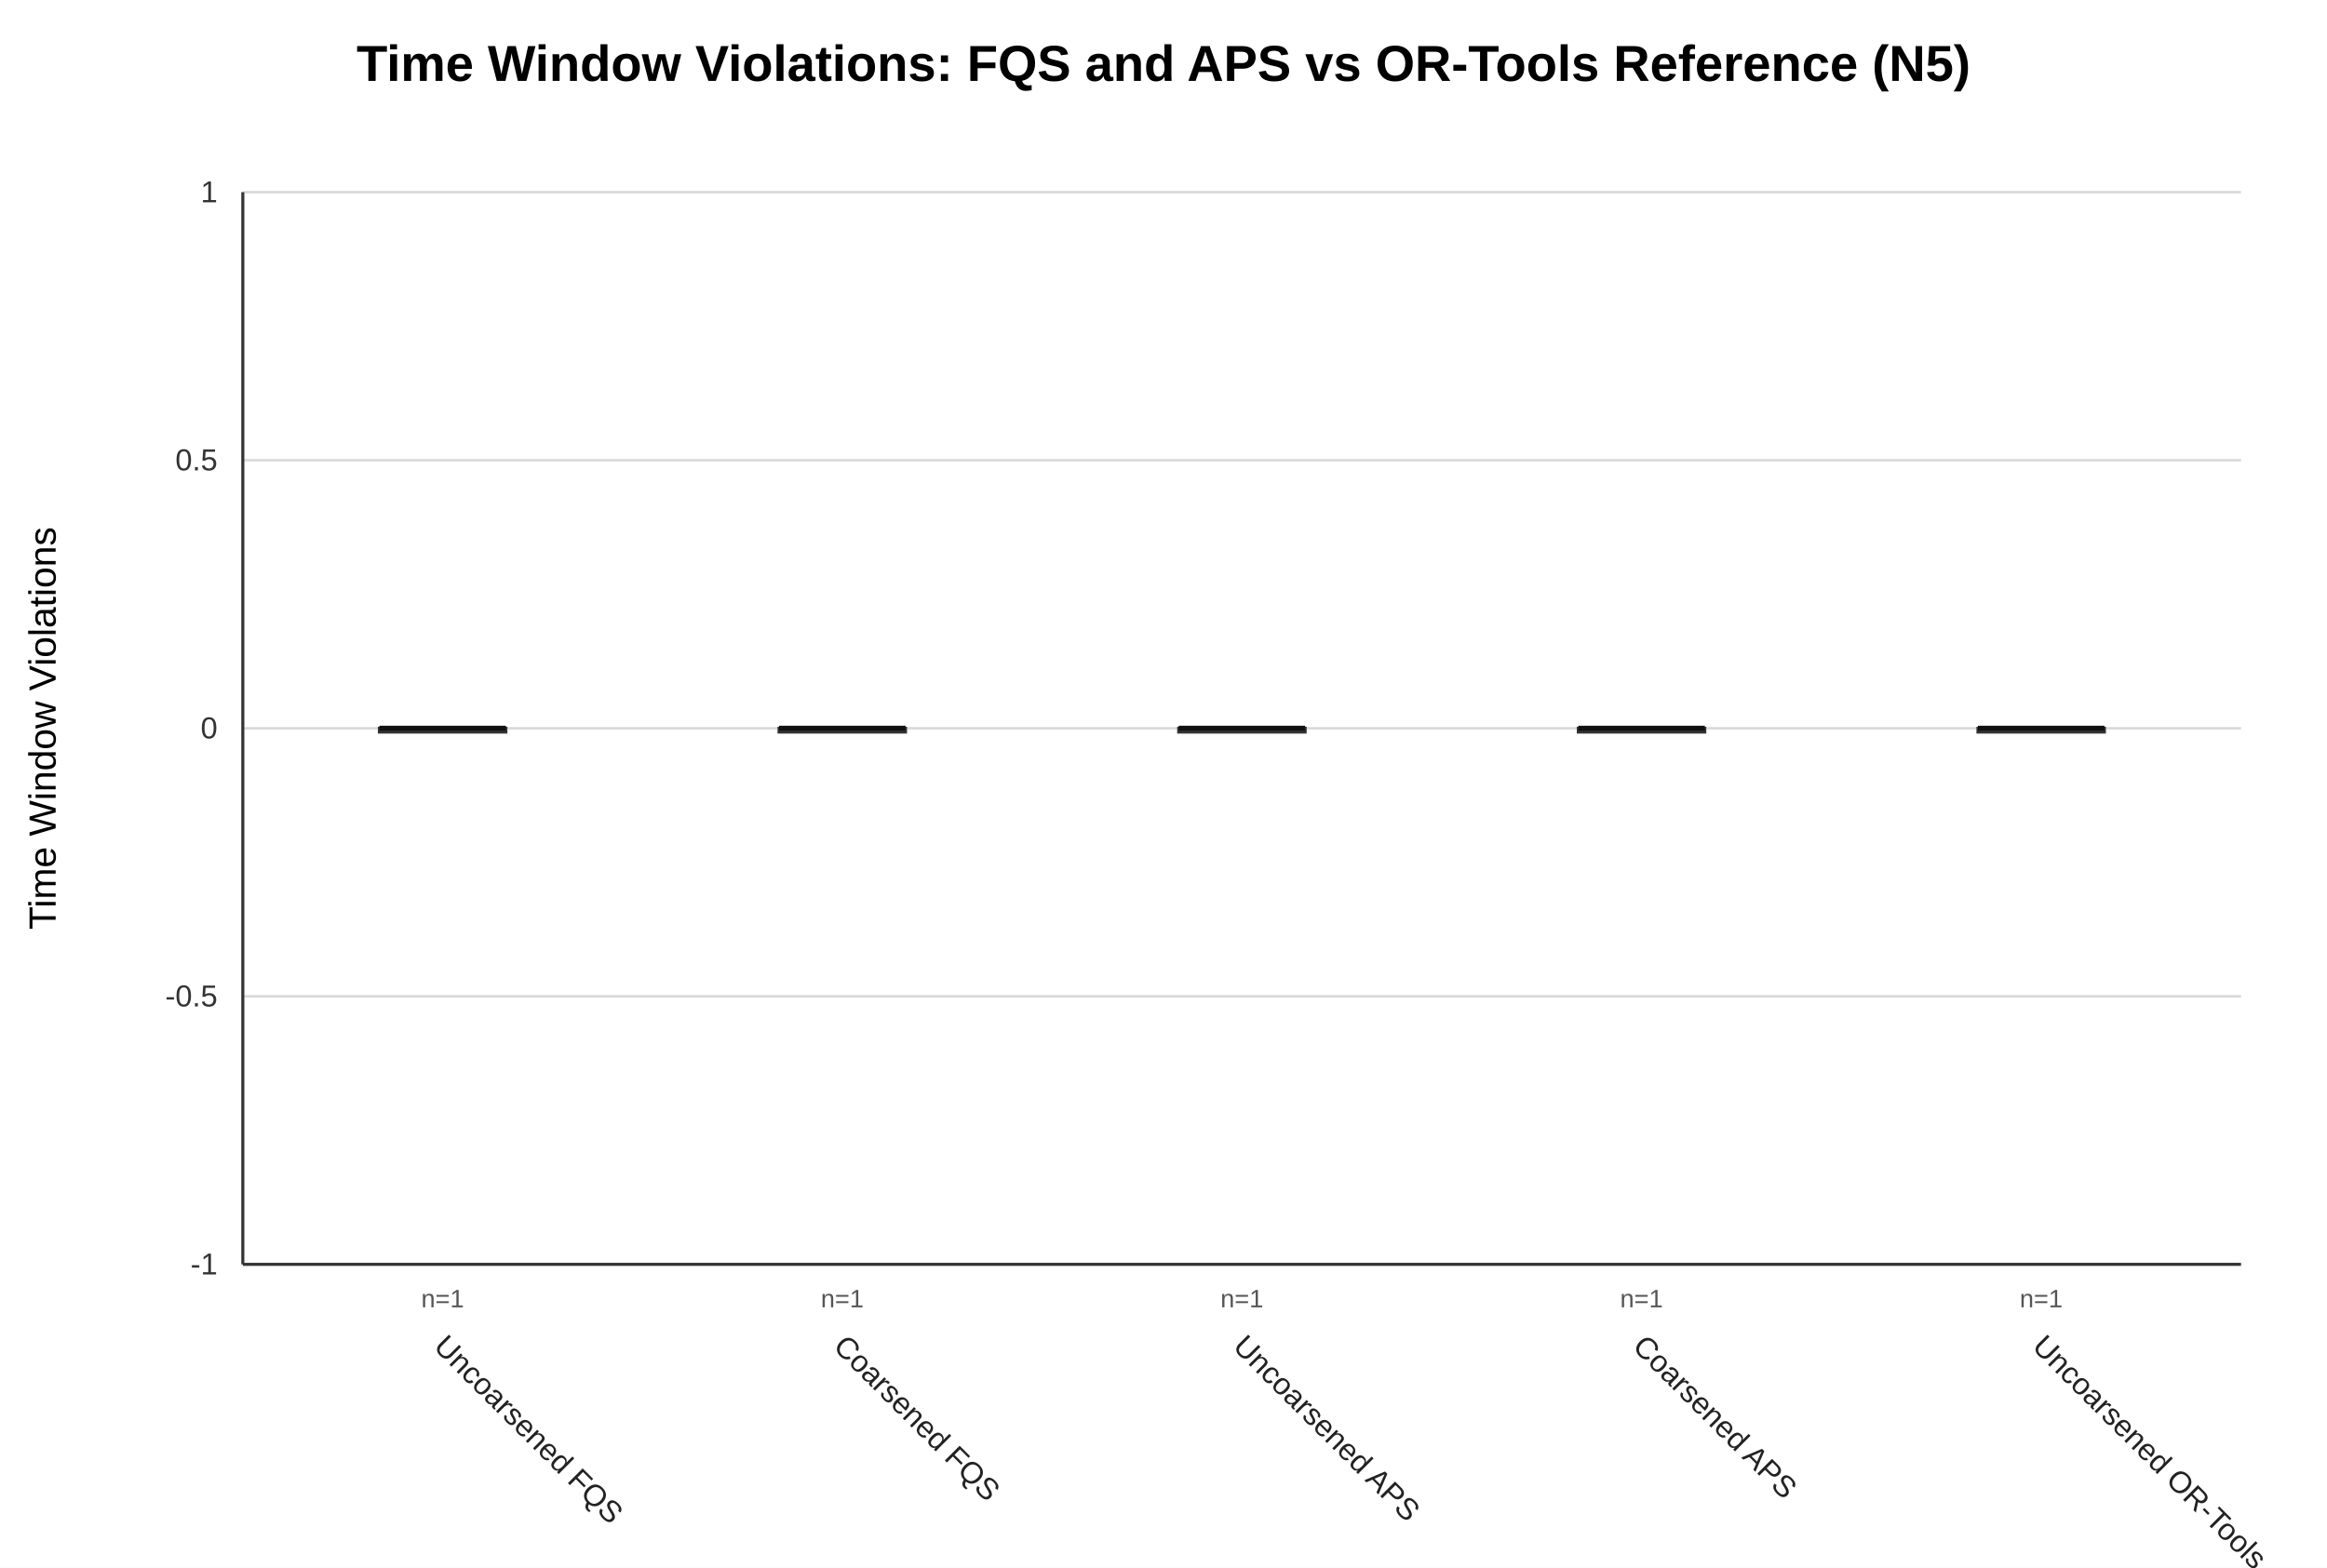
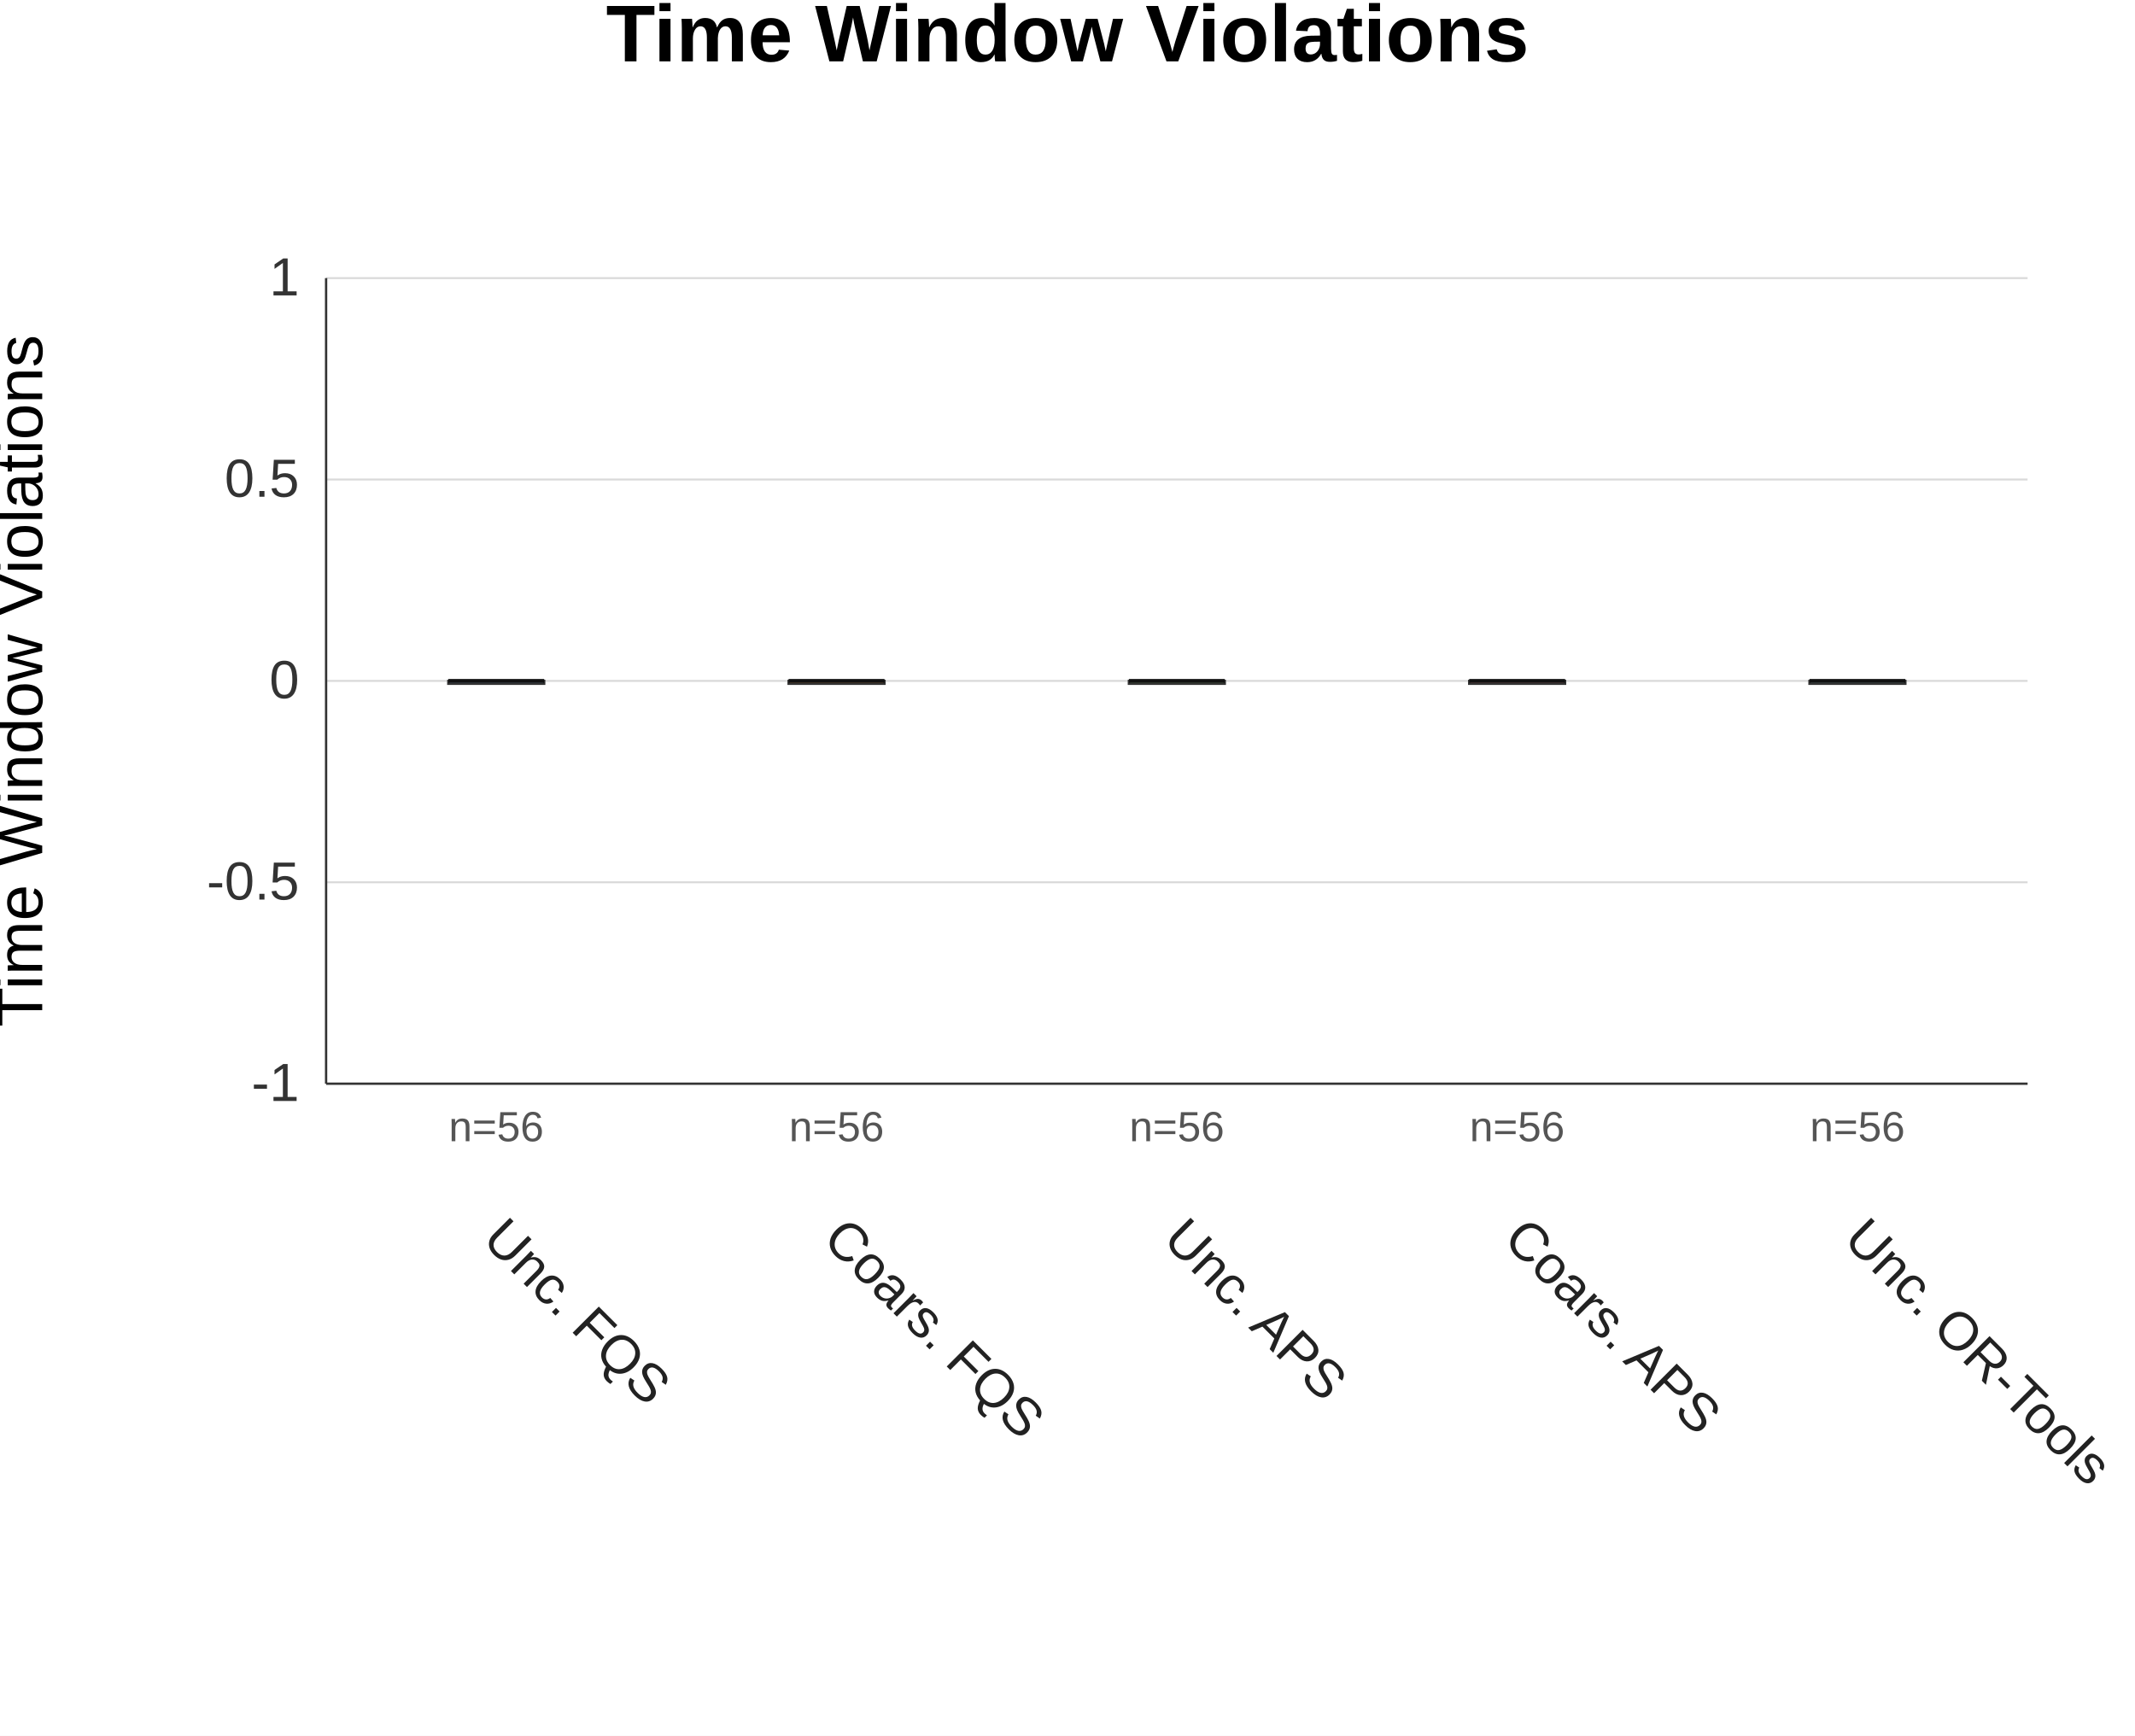
- <svg xmlns="http://www.w3.org/2000/svg" width="920" height="620" viewBox="0 0 920 620">
-   <rect x="0" y="0" width="920" height="620" fill="#ffffff" />
-   <text x="460.0" y="32" text-anchor="middle" font-family="Arial, sans-serif" font-size="20" font-weight="700">Time Window Violations: FQS and APS vs OR-Tools Reference (N5)</text>
-   <text transform="translate(22 288.0) rotate(-90)" text-anchor="middle" font-family="Arial, sans-serif" font-size="15">Time Window Violations</text>
-   <line x1="96" y1="500.0" x2="886" y2="500.0" stroke="#d9d9d9" stroke-width="1" />
-   <text x="86" y="504.0" text-anchor="end" font-family="Arial, sans-serif" font-size="12" fill="#333333">-1</text>
-   <line x1="96" y1="394.0" x2="886" y2="394.0" stroke="#d9d9d9" stroke-width="1" />
-   <text x="86" y="398.0" text-anchor="end" font-family="Arial, sans-serif" font-size="12" fill="#333333">-0.5</text>
-   <line x1="96" y1="288.0" x2="886" y2="288.0" stroke="#d9d9d9" stroke-width="1" />
-   <text x="86" y="292.0" text-anchor="end" font-family="Arial, sans-serif" font-size="12" fill="#333333">0</text>
-   <line x1="96" y1="182.0" x2="886" y2="182.0" stroke="#d9d9d9" stroke-width="1" />
-   <text x="86" y="186.0" text-anchor="end" font-family="Arial, sans-serif" font-size="12" fill="#333333">0.5</text>
-   <line x1="96" y1="76.0" x2="886" y2="76.0" stroke="#d9d9d9" stroke-width="1" />
-   <text x="86" y="80.0" text-anchor="end" font-family="Arial, sans-serif" font-size="12" fill="#333333">1</text>
-   <line x1="96" y1="76" x2="96" y2="500" stroke="#333333" stroke-width="1.2" />
-   <line x1="96" y1="500" x2="886" y2="500" stroke="#333333" stroke-width="1.2" />
-   <line x1="175.0" y1="288.0" x2="175.0" y2="288.0" stroke="#333333" stroke-width="1.2" />
-   <line x1="158.8" y1="288.0" x2="191.2" y2="288.0" stroke="#333333" stroke-width="1.2" />
-   <line x1="158.8" y1="288.0" x2="191.2" y2="288.0" stroke="#333333" stroke-width="1.2" />
-   <rect x="150.0" y="288.0" width="50.0" height="1.5" fill="#4C78A8" fill-opacity="0.70" stroke="#333333" stroke-width="1.2" />
-   <line x1="150.0" y1="288.0" x2="200.0" y2="288.0" stroke="#111111" stroke-width="2" />
-   <text x="175.0" y="517" text-anchor="middle" font-family="Arial, sans-serif" font-size="10" fill="#555555">n=1</text>
-   <text transform="translate(171.0 533) rotate(45)" text-anchor="start" font-family="Arial, sans-serif" font-size="12" fill="#222222">Uncoarsened FQS</text>
-   <line x1="333.0" y1="288.0" x2="333.0" y2="288.0" stroke="#333333" stroke-width="1.2" />
-   <line x1="316.8" y1="288.0" x2="349.2" y2="288.0" stroke="#333333" stroke-width="1.2" />
-   <line x1="316.8" y1="288.0" x2="349.2" y2="288.0" stroke="#333333" stroke-width="1.2" />
-   <rect x="308.0" y="288.0" width="50.0" height="1.5" fill="#F58518" fill-opacity="0.70" stroke="#333333" stroke-width="1.2" />
-   <line x1="308.0" y1="288.0" x2="358.0" y2="288.0" stroke="#111111" stroke-width="2" />
-   <text x="333.0" y="517" text-anchor="middle" font-family="Arial, sans-serif" font-size="10" fill="#555555">n=1</text>
-   <text transform="translate(329.0 533) rotate(45)" text-anchor="start" font-family="Arial, sans-serif" font-size="12" fill="#222222">Coarsened FQS</text>
-   <line x1="491.0" y1="288.0" x2="491.0" y2="288.0" stroke="#333333" stroke-width="1.2" />
-   <line x1="474.8" y1="288.0" x2="507.2" y2="288.0" stroke="#333333" stroke-width="1.2" />
-   <line x1="474.8" y1="288.0" x2="507.2" y2="288.0" stroke="#333333" stroke-width="1.2" />
-   <rect x="466.0" y="288.0" width="50.0" height="1.5" fill="#54A24B" fill-opacity="0.70" stroke="#333333" stroke-width="1.2" />
-   <line x1="466.0" y1="288.0" x2="516.0" y2="288.0" stroke="#111111" stroke-width="2" />
-   <text x="491.0" y="517" text-anchor="middle" font-family="Arial, sans-serif" font-size="10" fill="#555555">n=1</text>
-   <text transform="translate(487.0 533) rotate(45)" text-anchor="start" font-family="Arial, sans-serif" font-size="12" fill="#222222">Uncoarsened APS</text>
-   <line x1="649.0" y1="288.0" x2="649.0" y2="288.0" stroke="#333333" stroke-width="1.2" />
-   <line x1="632.8" y1="288.0" x2="665.2" y2="288.0" stroke="#333333" stroke-width="1.2" />
-   <line x1="632.8" y1="288.0" x2="665.2" y2="288.0" stroke="#333333" stroke-width="1.2" />
-   <rect x="624.0" y="288.0" width="50.0" height="1.5" fill="#E45756" fill-opacity="0.70" stroke="#333333" stroke-width="1.2" />
-   <line x1="624.0" y1="288.0" x2="674.0" y2="288.0" stroke="#111111" stroke-width="2" />
-   <text x="649.0" y="517" text-anchor="middle" font-family="Arial, sans-serif" font-size="10" fill="#555555">n=1</text>
-   <text transform="translate(645.0 533) rotate(45)" text-anchor="start" font-family="Arial, sans-serif" font-size="12" fill="#222222">Coarsened APS</text>
-   <line x1="807.0" y1="288.0" x2="807.0" y2="288.0" stroke="#333333" stroke-width="1.2" />
-   <line x1="790.8" y1="288.0" x2="823.2" y2="288.0" stroke="#333333" stroke-width="1.2" />
-   <line x1="790.8" y1="288.0" x2="823.2" y2="288.0" stroke="#333333" stroke-width="1.2" />
-   <rect x="782.0" y="288.0" width="50.0" height="1.5" fill="#72B7B2" fill-opacity="0.70" stroke="#333333" stroke-width="1.2" />
-   <line x1="782.0" y1="288.0" x2="832.0" y2="288.0" stroke="#111111" stroke-width="2" />
-   <text x="807.0" y="517" text-anchor="middle" font-family="Arial, sans-serif" font-size="10" fill="#555555">n=1</text>
-   <text transform="translate(803.0 533) rotate(45)" text-anchor="start" font-family="Arial, sans-serif" font-size="12" fill="#222222">Uncoarsened OR-Tools</text>
+ <svg xmlns="http://www.w3.org/2000/svg" width="1113" height="905" viewBox="0 0 1113 905">
+   <rect x="0" y="0" width="1113" height="905" fill="#ffffff" />
+   <text x="556.5" y="32" text-anchor="middle" font-family="Arial, sans-serif" font-size="42" font-weight="700">Time Window Violations</text>
+   <text transform="translate(22 355.0) rotate(-90)" text-anchor="middle" font-family="Arial, sans-serif" font-size="34">Time Window Violations</text>
+   <line x1="170" y1="565.0" x2="1057" y2="565.0" stroke="#d9d9d9" stroke-width="1" />
+   <text x="156" y="574.0" text-anchor="end" font-family="Arial, sans-serif" font-size="28" fill="#333333">-1</text>
+   <line x1="170" y1="460.0" x2="1057" y2="460.0" stroke="#d9d9d9" stroke-width="1" />
+   <text x="156" y="469.0" text-anchor="end" font-family="Arial, sans-serif" font-size="28" fill="#333333">-0.5</text>
+   <line x1="170" y1="355.0" x2="1057" y2="355.0" stroke="#d9d9d9" stroke-width="1" />
+   <text x="156" y="364.0" text-anchor="end" font-family="Arial, sans-serif" font-size="28" fill="#333333">0</text>
+   <line x1="170" y1="250.0" x2="1057" y2="250.0" stroke="#d9d9d9" stroke-width="1" />
+   <text x="156" y="259.0" text-anchor="end" font-family="Arial, sans-serif" font-size="28" fill="#333333">0.5</text>
+   <line x1="170" y1="145.0" x2="1057" y2="145.0" stroke="#d9d9d9" stroke-width="1" />
+   <text x="156" y="154.0" text-anchor="end" font-family="Arial, sans-serif" font-size="28" fill="#333333">1</text>
+   <line x1="170" y1="145" x2="170" y2="565" stroke="#333333" stroke-width="1.2" />
+   <line x1="170" y1="565" x2="1057" y2="565" stroke="#333333" stroke-width="1.2" />
+   <line x1="258.7" y1="355.0" x2="258.7" y2="355.0" stroke="#333333" stroke-width="1.2" />
+   <line x1="242.4" y1="355.0" x2="274.9" y2="355.0" stroke="#333333" stroke-width="1.2" />
+   <line x1="242.4" y1="355.0" x2="274.9" y2="355.0" stroke="#333333" stroke-width="1.2" />
+   <rect x="233.7" y="355.0" width="50.0" height="1.5" fill="#4C78A8" fill-opacity="0.70" stroke="#333333" stroke-width="1.2" />
+   <line x1="233.7" y1="355.0" x2="283.7" y2="355.0" stroke="#111111" stroke-width="2" />
+   <text x="258.7" y="595" text-anchor="middle" font-family="Arial, sans-serif" font-size="22" fill="#555555">n=56</text>
+   <text transform="translate(250.7 647) rotate(45)" text-anchor="start" font-family="Arial, sans-serif" font-size="28" fill="#222222">Unc. FQS</text>
+   <line x1="436.1" y1="355.0" x2="436.1" y2="355.0" stroke="#333333" stroke-width="1.2" />
+   <line x1="419.9" y1="355.0" x2="452.4" y2="355.0" stroke="#333333" stroke-width="1.2" />
+   <line x1="419.9" y1="355.0" x2="452.4" y2="355.0" stroke="#333333" stroke-width="1.2" />
+   <rect x="411.1" y="355.0" width="50.0" height="1.5" fill="#F58518" fill-opacity="0.70" stroke="#333333" stroke-width="1.2" />
+   <line x1="411.1" y1="355.0" x2="461.1" y2="355.0" stroke="#111111" stroke-width="2" />
+   <text x="436.1" y="595" text-anchor="middle" font-family="Arial, sans-serif" font-size="22" fill="#555555">n=56</text>
+   <text transform="translate(428.1 647) rotate(45)" text-anchor="start" font-family="Arial, sans-serif" font-size="28" fill="#222222">Coars. FQS</text>
+   <line x1="613.5" y1="355.0" x2="613.5" y2="355.0" stroke="#333333" stroke-width="1.2" />
+   <line x1="597.2" y1="355.0" x2="629.8" y2="355.0" stroke="#333333" stroke-width="1.2" />
+   <line x1="597.2" y1="355.0" x2="629.8" y2="355.0" stroke="#333333" stroke-width="1.2" />
+   <rect x="588.5" y="355.0" width="50.0" height="1.5" fill="#54A24B" fill-opacity="0.70" stroke="#333333" stroke-width="1.2" />
+   <line x1="588.5" y1="355.0" x2="638.5" y2="355.0" stroke="#111111" stroke-width="2" />
+   <text x="613.5" y="595" text-anchor="middle" font-family="Arial, sans-serif" font-size="22" fill="#555555">n=56</text>
+   <text transform="translate(605.5 647) rotate(45)" text-anchor="start" font-family="Arial, sans-serif" font-size="28" fill="#222222">Unc. APS</text>
+   <line x1="790.9" y1="355.0" x2="790.9" y2="355.0" stroke="#333333" stroke-width="1.2" />
+   <line x1="774.6" y1="355.0" x2="807.1" y2="355.0" stroke="#333333" stroke-width="1.2" />
+   <line x1="774.6" y1="355.0" x2="807.1" y2="355.0" stroke="#333333" stroke-width="1.2" />
+   <rect x="765.9" y="355.0" width="50.0" height="1.5" fill="#E45756" fill-opacity="0.70" stroke="#333333" stroke-width="1.2" />
+   <line x1="765.9" y1="355.0" x2="815.9" y2="355.0" stroke="#111111" stroke-width="2" />
+   <text x="790.9" y="595" text-anchor="middle" font-family="Arial, sans-serif" font-size="22" fill="#555555">n=56</text>
+   <text transform="translate(782.9 647) rotate(45)" text-anchor="start" font-family="Arial, sans-serif" font-size="28" fill="#222222">Coars. APS</text>
+   <line x1="968.3" y1="355.0" x2="968.3" y2="355.0" stroke="#333333" stroke-width="1.2" />
+   <line x1="952.1" y1="355.0" x2="984.6" y2="355.0" stroke="#333333" stroke-width="1.2" />
+   <line x1="952.1" y1="355.0" x2="984.6" y2="355.0" stroke="#333333" stroke-width="1.2" />
+   <rect x="943.3" y="355.0" width="50.0" height="1.5" fill="#72B7B2" fill-opacity="0.70" stroke="#333333" stroke-width="1.2" />
+   <line x1="943.3" y1="355.0" x2="993.3" y2="355.0" stroke="#111111" stroke-width="2" />
+   <text x="968.3" y="595" text-anchor="middle" font-family="Arial, sans-serif" font-size="22" fill="#555555">n=56</text>
+   <text transform="translate(960.3 647) rotate(45)" text-anchor="start" font-family="Arial, sans-serif" font-size="28" fill="#222222">Unc. OR-Tools</text>
</svg>
